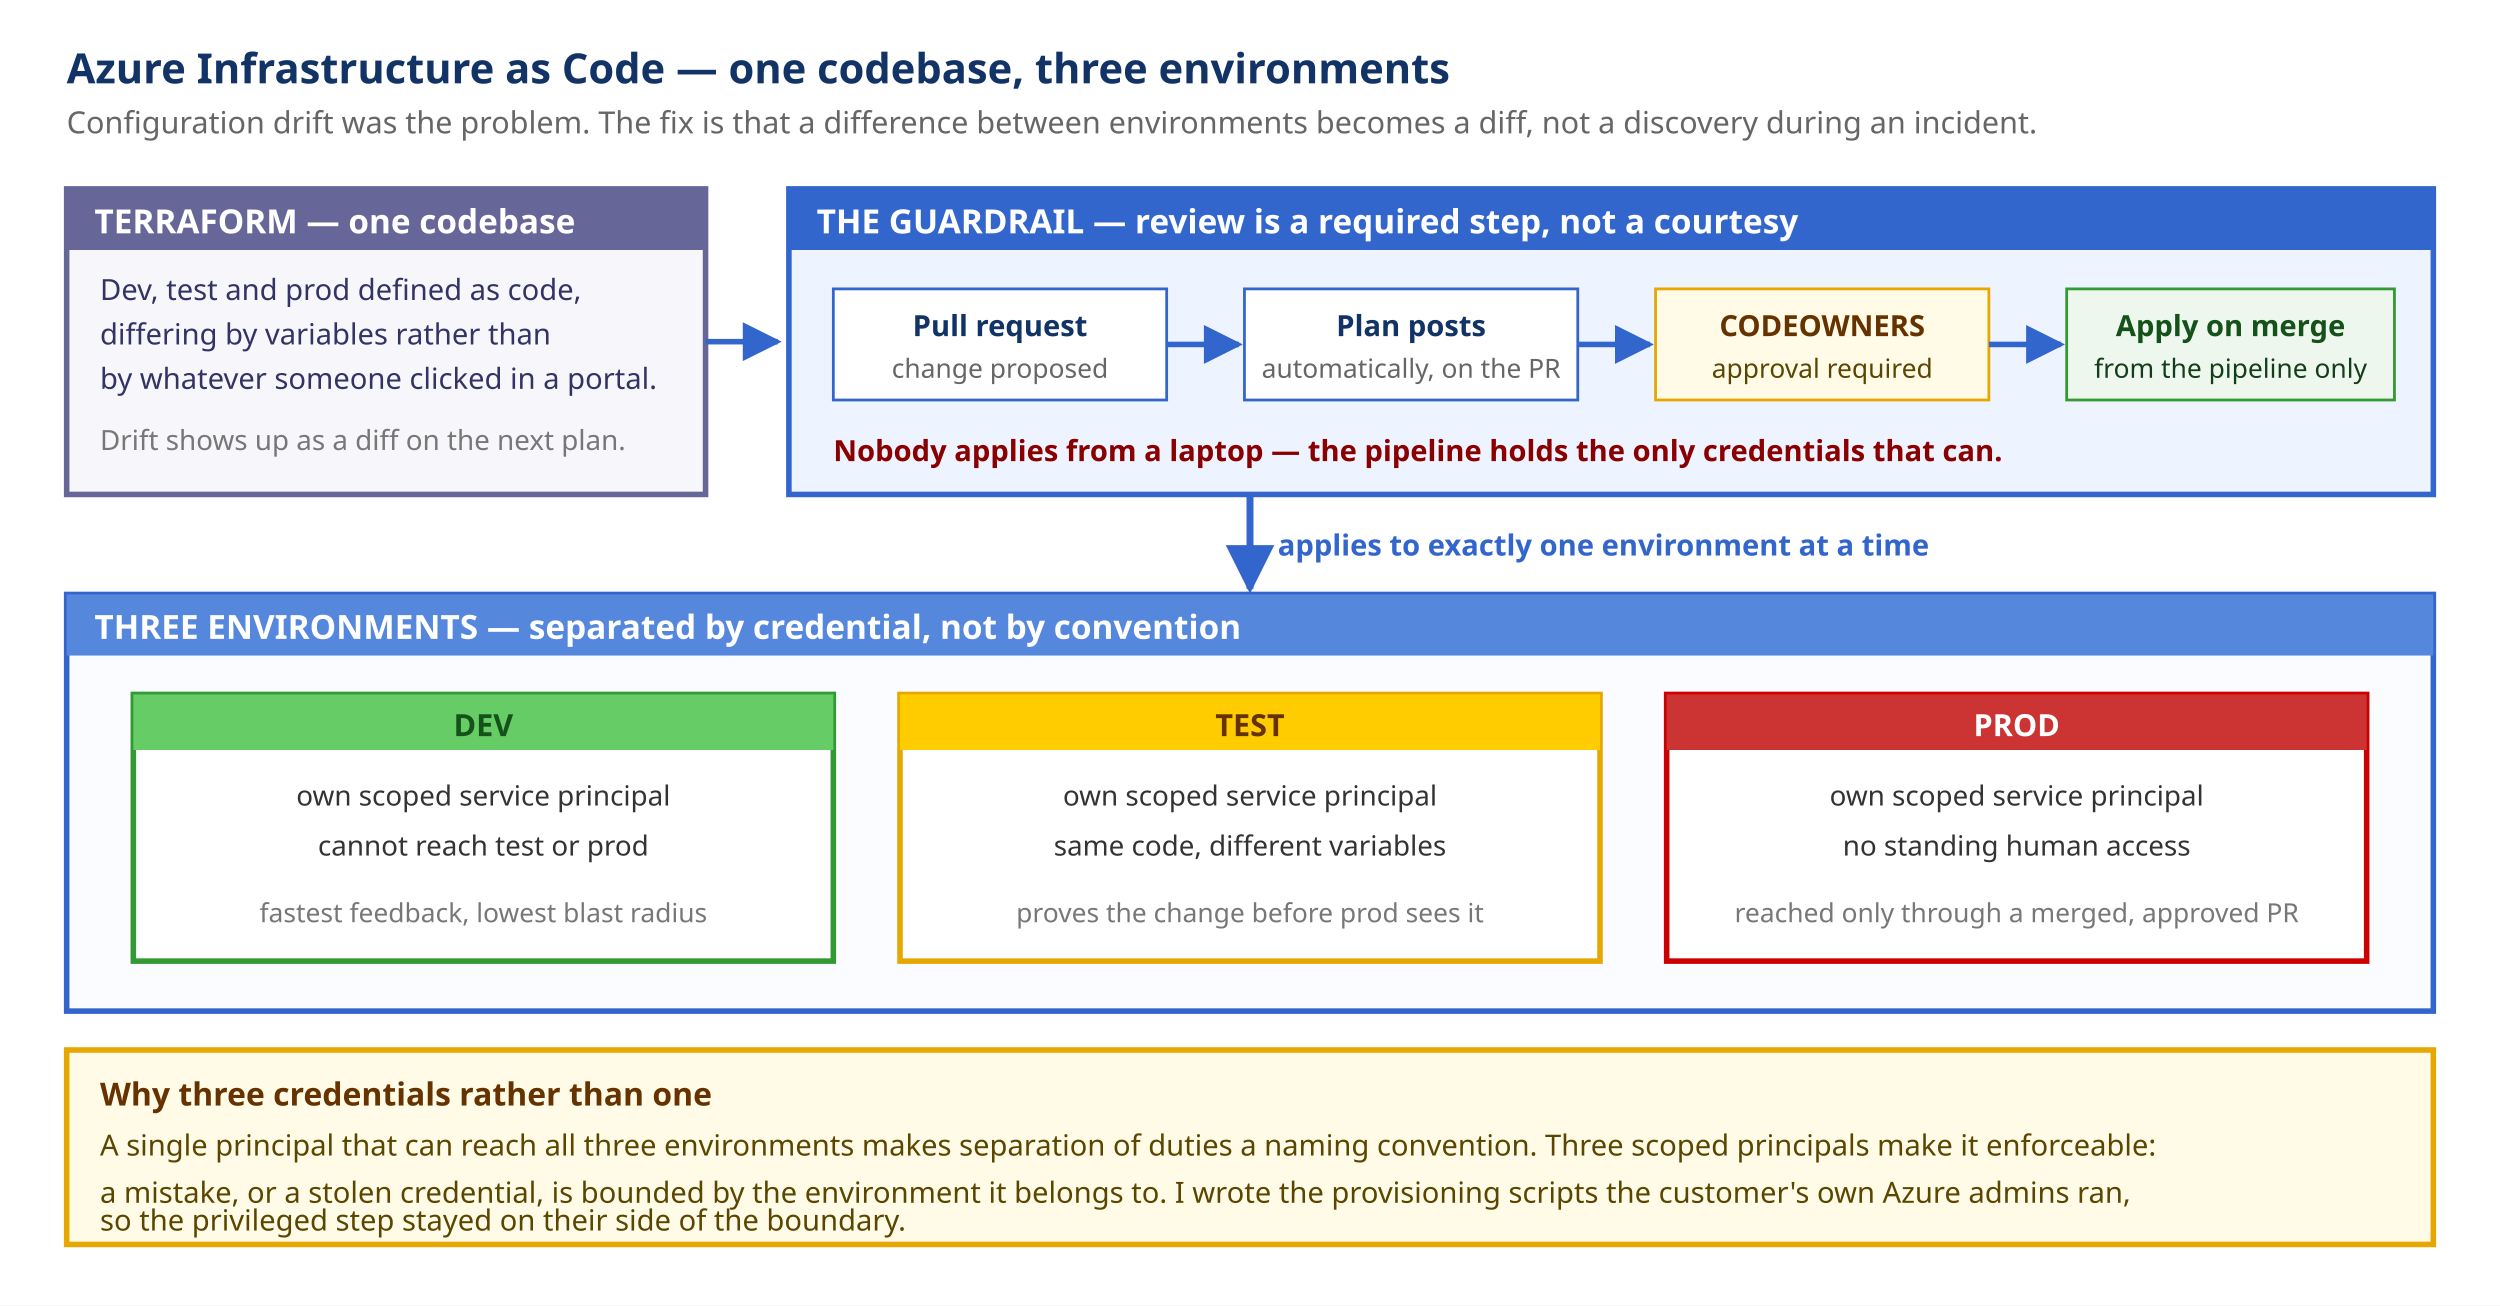
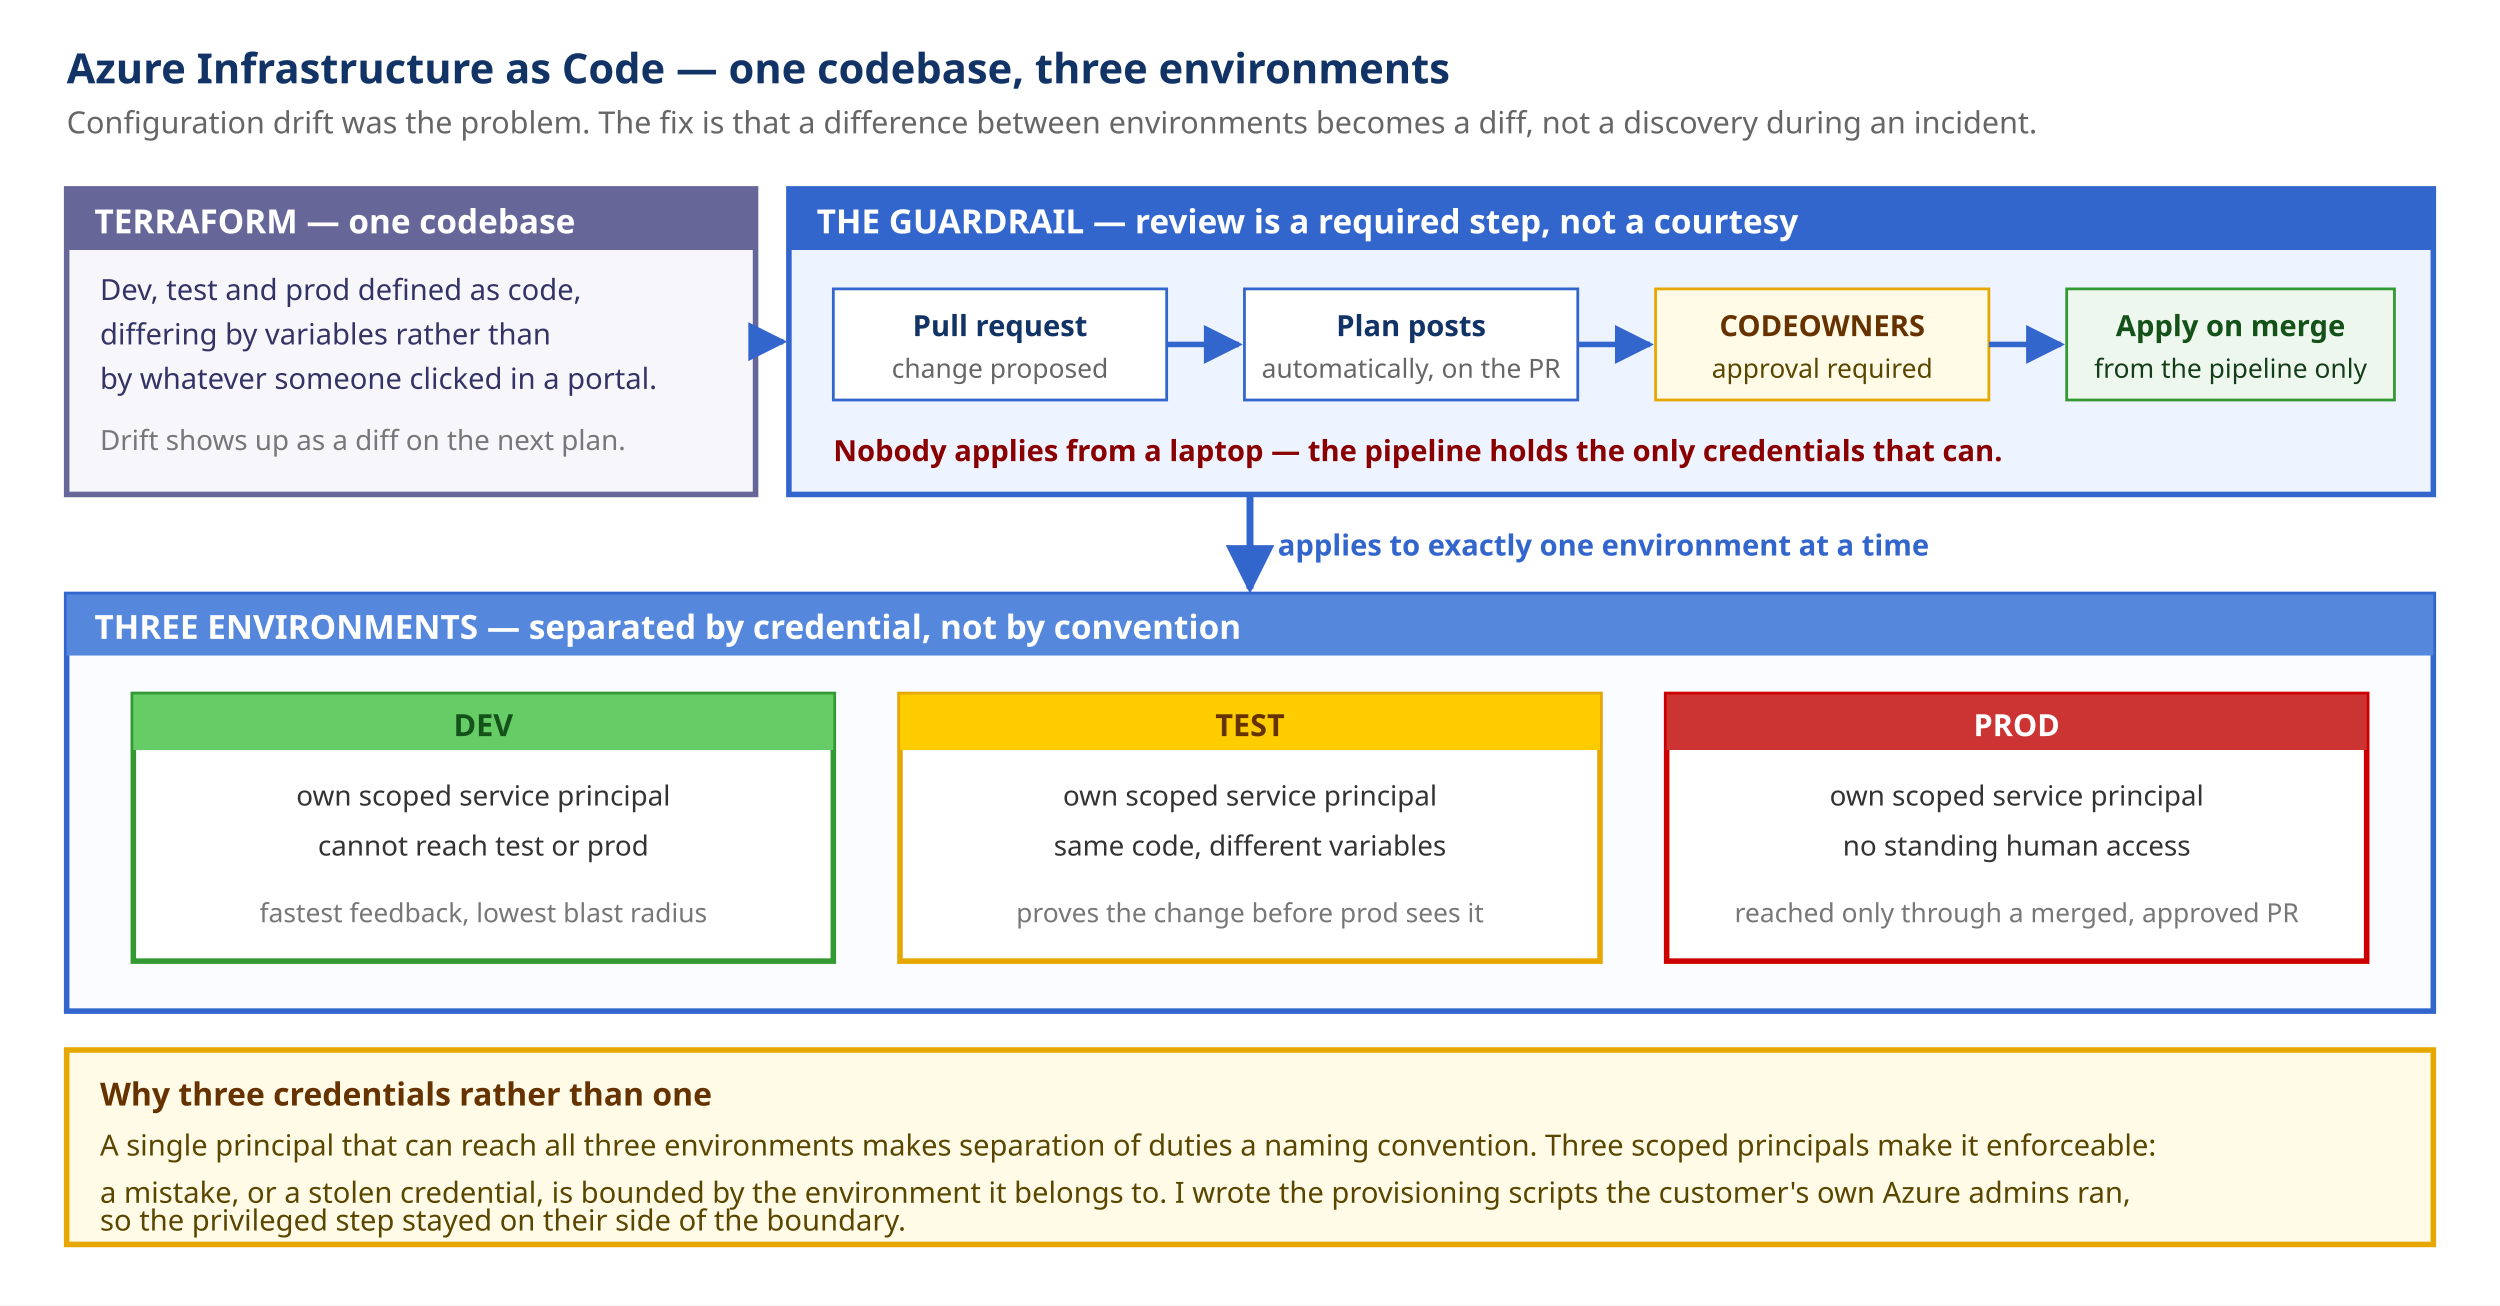
<svg xmlns="http://www.w3.org/2000/svg" viewBox="0 0 900 470" width="900" height="470" font-family="Verdana, Geneva, sans-serif" role="img" aria-label="One Terraform codebase defines dev, test and prod Azure environments. A pull request triggers an automatic plan, requires code-owner approval, and applies on merge. Each environment has its own scoped service principal, so no single credential can reach all three, and nobody applies from a laptop.">
  <rect width="900" height="470" fill="#ffffff" />
  <defs>
    <marker id="z" viewBox="0 0 10 10" refX="9" refY="5" markerWidth="7" markerHeight="7" orient="auto-start-reverse">
      <path d="M0 0 L10 5 L0 10 z" fill="#3366cc" />
    </marker>
  </defs>
  <text x="24" y="30" font-size="15" font-weight="bold" fill="#113366">Azure Infrastructure as Code — one codebase, three environments</text>
  <text x="24" y="48" font-size="11" fill="#666666">Configuration drift was the problem. The fix is that a difference between environments becomes a diff, not a discovery during an incident.</text>
-   <rect x="24" y="68" width="230" height="110" fill="#f7f7fb" stroke="#666699" stroke-width="2" />
-   <rect x="24" y="68" width="230" height="22" fill="#666699" />
+   <rect x="24" y="68" width="248" height="110" fill="#f7f7fb" stroke="#666699" stroke-width="2" />
+   <rect x="24" y="68" width="248" height="22" fill="#666699" />
  <text x="34" y="84" font-size="12" font-weight="bold" fill="#ffffff">TERRAFORM — one codebase</text>
  <text x="36" y="108" font-size="10.5" fill="#333366">Dev, test and prod defined as code,</text>
  <text x="36" y="124" font-size="10.5" fill="#333366">differing by variables rather than</text>
  <text x="36" y="140" font-size="10.5" fill="#333366">by whatever someone clicked in a portal.</text>
  <text x="36" y="162" font-size="10" fill="#777777">Drift shows up as a diff on the next plan.</text>
  <rect x="284" y="68" width="592" height="110" fill="#eef4ff" stroke="#3366cc" stroke-width="2" />
  <rect x="284" y="68" width="592" height="22" fill="#3366cc" />
  <text x="294" y="84" font-size="12" font-weight="bold" fill="#ffffff">THE GUARDRAIL — review is a required step, not a courtesy</text>
  <rect x="300" y="104" width="120" height="40" fill="#ffffff" stroke="#3366cc" />
  <text x="360" y="121" font-size="10.5" font-weight="bold" fill="#113366" text-anchor="middle">Pull request</text>
  <text x="360" y="136" font-size="9.5" fill="#666666" text-anchor="middle">change proposed</text>
  <line x1="420" y1="124" x2="446" y2="124" stroke="#3366cc" stroke-width="2" marker-end="url(#z)" />
  <rect x="448" y="104" width="120" height="40" fill="#ffffff" stroke="#3366cc" />
  <text x="508" y="121" font-size="10.5" font-weight="bold" fill="#113366" text-anchor="middle">Plan posts</text>
  <text x="508" y="136" font-size="9.5" fill="#666666" text-anchor="middle">automatically, on the PR</text>
  <line x1="568" y1="124" x2="594" y2="124" stroke="#3366cc" stroke-width="2" marker-end="url(#z)" />
  <rect x="596" y="104" width="120" height="40" fill="#fffbe6" stroke="#e6a700" />
  <text x="656" y="121" font-size="10.5" font-weight="bold" fill="#663300" text-anchor="middle">CODEOWNERS</text>
  <text x="656" y="136" font-size="9.5" fill="#5a4600" text-anchor="middle">approval required</text>
  <line x1="716" y1="124" x2="742" y2="124" stroke="#3366cc" stroke-width="2" marker-end="url(#z)" />
  <rect x="744" y="104" width="118" height="40" fill="#eef7ee" stroke="#339933" />
  <text x="803" y="121" font-size="10.5" font-weight="bold" fill="#14521a" text-anchor="middle">Apply on merge</text>
  <text x="803" y="136" font-size="9.5" fill="#143d19" text-anchor="middle">from the pipeline only</text>
  <text x="300" y="166" font-size="10.5" font-weight="bold" fill="#8a0000">Nobody applies from a laptop — the pipeline holds the only credentials that can.</text>
-   <line x1="254" y1="123" x2="280" y2="123" stroke="#3366cc" stroke-width="2" marker-end="url(#z)" />
+   <line x1="272" y1="123" x2="282" y2="123" stroke="#3366cc" stroke-width="2" marker-end="url(#z)" />
  <line x1="450" y1="178" x2="450" y2="212" stroke="#3366cc" stroke-width="2.5" marker-end="url(#z)" />
  <text x="460" y="200" font-size="10.5" fill="#3366cc" font-weight="bold">applies to exactly one environment at a time</text>
  <rect x="24" y="214" width="852" height="150" fill="#fafcff" stroke="#3366cc" stroke-width="2" />
  <rect x="24" y="214" width="852" height="22" fill="#5588dd" />
  <text x="34" y="230" font-size="12" font-weight="bold" fill="#ffffff">THREE ENVIRONMENTS — separated by credential, not by convention</text>
  <rect x="48" y="250" width="252" height="96" fill="#ffffff" stroke="#339933" stroke-width="2" />
  <rect x="48" y="250" width="252" height="20" fill="#66cc66" />
  <text x="174" y="265" font-size="11" font-weight="bold" fill="#14521a" text-anchor="middle">DEV</text>
  <text x="174" y="290" font-size="10" fill="#333333" text-anchor="middle">own scoped service principal</text>
  <text x="174" y="308" font-size="10" fill="#333333" text-anchor="middle">cannot reach test or prod</text>
  <text x="174" y="332" font-size="9.5" fill="#777777" text-anchor="middle">fastest feedback, lowest blast radius</text>
  <rect x="324" y="250" width="252" height="96" fill="#ffffff" stroke="#e6a700" stroke-width="2" />
  <rect x="324" y="250" width="252" height="20" fill="#ffcc00" />
  <text x="450" y="265" font-size="11" font-weight="bold" fill="#663300" text-anchor="middle">TEST</text>
  <text x="450" y="290" font-size="10" fill="#333333" text-anchor="middle">own scoped service principal</text>
  <text x="450" y="308" font-size="10" fill="#333333" text-anchor="middle">same code, different variables</text>
  <text x="450" y="332" font-size="9.5" fill="#777777" text-anchor="middle">proves the change before prod sees it</text>
  <rect x="600" y="250" width="252" height="96" fill="#ffffff" stroke="#cc0000" stroke-width="2" />
  <rect x="600" y="250" width="252" height="20" fill="#cc3333" />
  <text x="726" y="265" font-size="11" font-weight="bold" fill="#ffffff" text-anchor="middle">PROD</text>
  <text x="726" y="290" font-size="10" fill="#333333" text-anchor="middle">own scoped service principal</text>
  <text x="726" y="308" font-size="10" fill="#333333" text-anchor="middle">no standing human access</text>
  <text x="726" y="332" font-size="9.5" fill="#777777" text-anchor="middle">reached only through a merged, approved PR</text>
  <rect x="24" y="378" width="852" height="70" fill="#fffbe6" stroke="#e6a700" stroke-width="2" />
  <text x="36" y="398" font-size="11.5" font-weight="bold" fill="#663300">Why three credentials rather than one</text>
  <text x="36" y="416" font-size="10.5" fill="#5a4600">A single principal that can reach all three environments makes separation of duties a naming convention. Three scoped principals make it enforceable:</text>
  <text x="36" y="433" font-size="10.5" fill="#5a4600">a mistake, or a stolen credential, is bounded by the environment it belongs to. I wrote the provisioning scripts the customer's own Azure admins ran,</text>
  <text x="36" y="443" font-size="10.5" fill="#5a4600">so the privileged step stayed on their side of the boundary.</text>
</svg>
